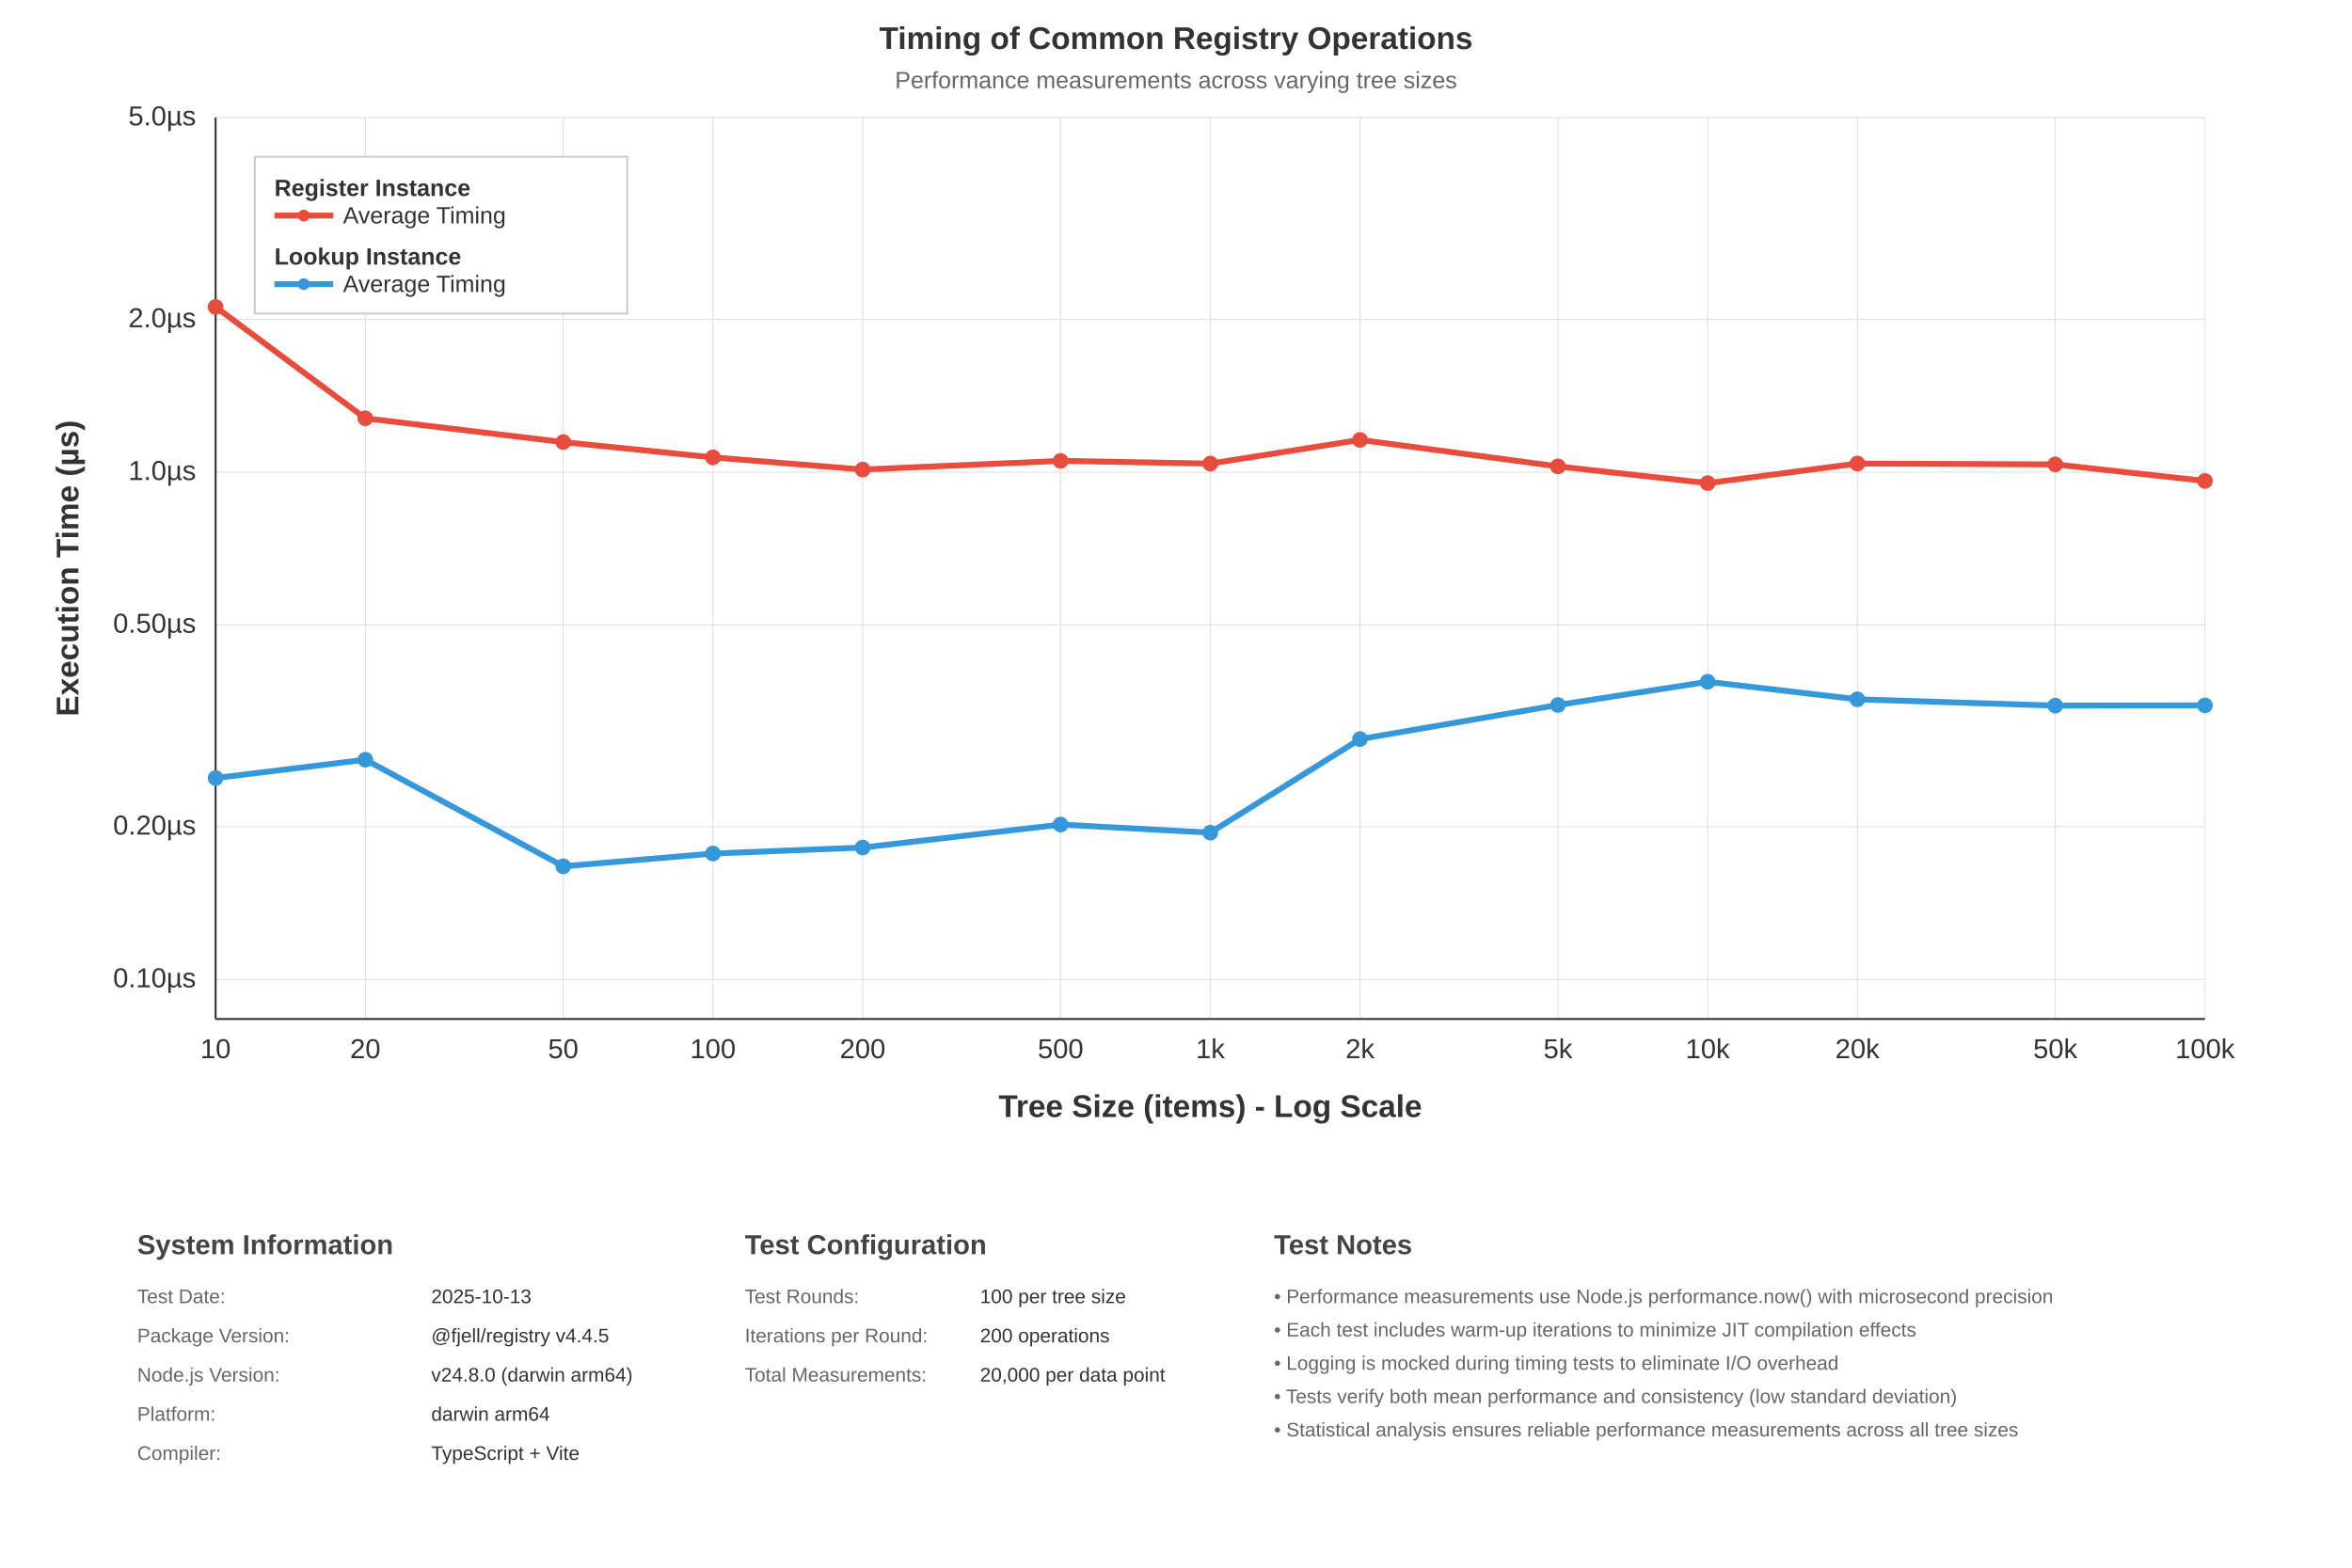
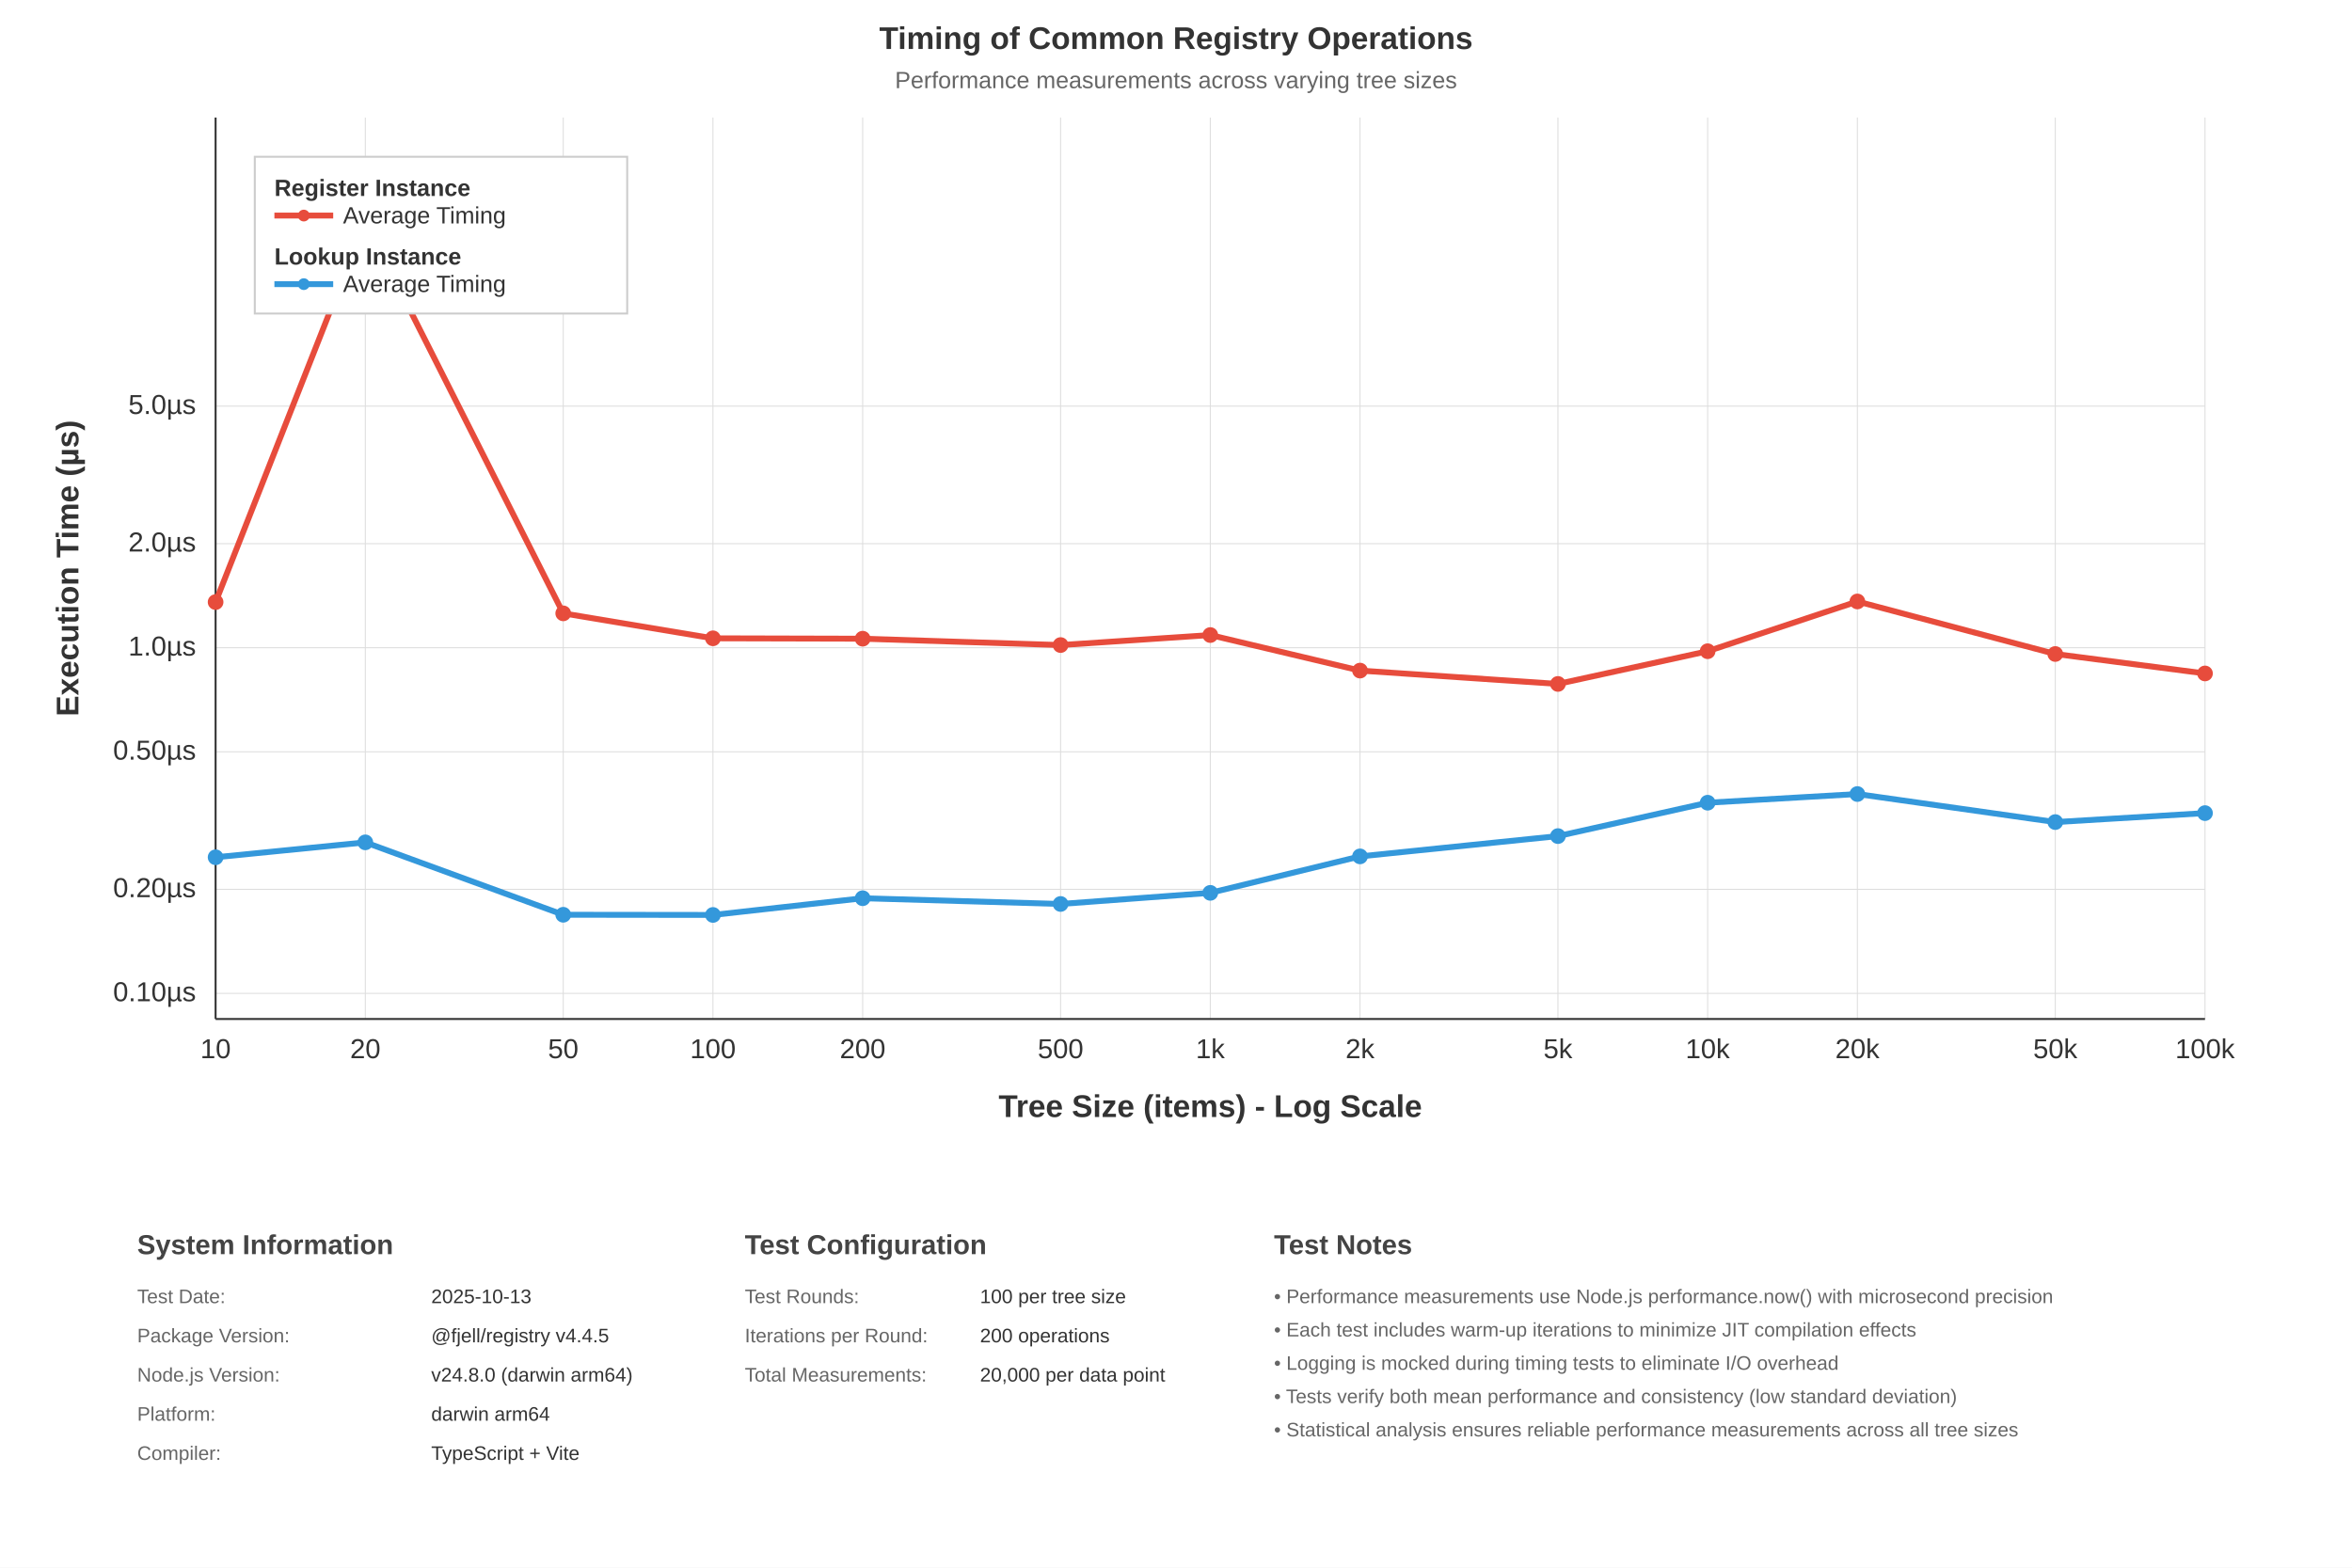
<svg xmlns="http://www.w3.org/2000/svg" width="1200" height="800">
  <style>
    .axis { stroke: #333; stroke-width: 1; }
    .grid { stroke: #ddd; stroke-width: 0.5; }
    .label { font-family: Arial, sans-serif; font-size: 14px; fill: #333; }
    .title { font-family: Arial, sans-serif; font-size: 16px; font-weight: bold; fill: #333; }
    .subtitle { font-family: Arial, sans-serif; font-size: 12px; fill: #666; }
    .register-mean { stroke: #e74c3c; stroke-width: 3; fill: none; }
    .lookup-mean { stroke: #3498db; stroke-width: 3; fill: none; }
    .register-band { fill: rgba(231, 76, 60, 0.2); stroke: #e74c3c; stroke-width: 1; }
    .lookup-band { fill: rgba(52, 152, 219, 0.2); stroke: #3498db; stroke-width: 1; }
    .register-dot { fill: #e74c3c; }
    .lookup-dot { fill: #3498db; }
    .legend { font-family: Arial, sans-serif; font-size: 12px; fill: #333; }
    .axis-title { font-family: Arial, sans-serif; font-size: 16px; font-weight: bold; fill: #333; }
    .metadata-title { font-family: Arial, sans-serif; font-size: 14px; font-weight: bold; fill: #333; }
    .metadata-section { font-family: Arial, sans-serif; font-size: 14px; font-weight: bold; fill: #444; }
    .metadata-label { font-family: Arial, sans-serif; font-size: 10px; fill: #666; }
    .metadata-value { font-family: Arial, sans-serif; font-size: 10px; fill: #333; }
  </style>
  <rect width="1200" height="800" fill="white" />
  <text x="600" y="25" text-anchor="middle" class="title">Timing of Common Registry Operations</text>
  <text x="600" y="45" text-anchor="middle" class="subtitle">Performance measurements across varying tree sizes</text>
  <g transform="translate(110,60)">
-     <line x1="0" y1="439.83" x2="1015" y2="439.83" class="grid" />
-     <text x="-10" y="443.83" text-anchor="end" class="label">0.10µs</text>
-     <line x1="0" y1="361.9" x2="1015" y2="361.9" class="grid" />
-     <text x="-10" y="365.9" text-anchor="end" class="label">0.20µs</text>
-     <line x1="0" y1="258.881" x2="1015" y2="258.881" class="grid" />
-     <text x="-10" y="262.881" text-anchor="end" class="label">0.50µs</text>
-     <line x1="0" y1="180.95" x2="1015" y2="180.95" class="grid" />
-     <text x="-10" y="184.95" text-anchor="end" class="label">1.0µs</text>
-     <line x1="0" y1="103.019" x2="1015" y2="103.019" class="grid" />
-     <text x="-10" y="107.019" text-anchor="end" class="label">2.0µs</text>
-     <line x1="0" y1="0" x2="1015" y2="0" class="grid" />
-     <text x="-10" y="4" text-anchor="end" class="label">5.0µs</text>
+     <line x1="0" y1="446.931" x2="1015" y2="446.931" class="grid" />
+     <text x="-10" y="450.931" text-anchor="end" class="label">0.10µs</text>
+     <line x1="0" y1="393.832" x2="1015" y2="393.832" class="grid" />
+     <text x="-10" y="397.832" text-anchor="end" class="label">0.20µs</text>
+     <line x1="0" y1="323.638" x2="1015" y2="323.638" class="grid" />
+     <text x="-10" y="327.638" text-anchor="end" class="label">0.50µs</text>
+     <line x1="0" y1="270.539" x2="1015" y2="270.539" class="grid" />
+     <text x="-10" y="274.539" text-anchor="end" class="label">1.0µs</text>
+     <line x1="0" y1="217.44" x2="1015" y2="217.44" class="grid" />
+     <text x="-10" y="221.44" text-anchor="end" class="label">2.0µs</text>
+     <line x1="0" y1="147.247" x2="1015" y2="147.247" class="grid" />
+     <text x="-10" y="151.247" text-anchor="end" class="label">5.0µs</text>
    <line x1="0" y1="0" x2="0" y2="460" class="grid" />
    <text x="0" y="480" text-anchor="middle" class="label">10</text>
    <line x1="76.386" y1="0" x2="76.386" y2="460" class="grid" />
    <text x="76.386" y="480" text-anchor="middle" class="label">20</text>
    <line x1="177.364" y1="0" x2="177.364" y2="460" class="grid" />
    <text x="177.364" y="480" text-anchor="middle" class="label">50</text>
    <line x1="253.75" y1="0" x2="253.75" y2="460" class="grid" />
    <text x="253.75" y="480" text-anchor="middle" class="label">100</text>
    <line x1="330.136" y1="0" x2="330.136" y2="460" class="grid" />
    <text x="330.136" y="480" text-anchor="middle" class="label">200</text>
    <line x1="431.114" y1="0" x2="431.114" y2="460" class="grid" />
    <text x="431.114" y="480" text-anchor="middle" class="label">500</text>
    <line x1="507.5" y1="0" x2="507.5" y2="460" class="grid" />
    <text x="507.5" y="480" text-anchor="middle" class="label">1k</text>
    <line x1="583.886" y1="0" x2="583.886" y2="460" class="grid" />
    <text x="583.886" y="480" text-anchor="middle" class="label">2k</text>
    <line x1="684.864" y1="0" x2="684.864" y2="460" class="grid" />
    <text x="684.864" y="480" text-anchor="middle" class="label">5k</text>
    <line x1="761.25" y1="0" x2="761.25" y2="460" class="grid" />
    <text x="761.25" y="480" text-anchor="middle" class="label">10k</text>
    <line x1="837.636" y1="0" x2="837.636" y2="460" class="grid" />
    <text x="837.636" y="480" text-anchor="middle" class="label">20k</text>
    <line x1="938.614" y1="0" x2="938.614" y2="460" class="grid" />
    <text x="938.614" y="480" text-anchor="middle" class="label">50k</text>
    <line x1="1015" y1="0" x2="1015" y2="460" class="grid" />
    <text x="1015" y="480" text-anchor="middle" class="label">100k</text>
    <line x1="0" y1="0" x2="0" y2="460" class="axis" />
    <line x1="0" y1="460" x2="1015" y2="460" class="axis" />
    <text x="507.5" y="510" text-anchor="middle" class="axis-title">Tree Size (items) - Log Scale</text>
    <text transform="rotate(-90,-70,230)" x="-70" y="230" text-anchor="middle" class="axis-title">Execution Time (µs)</text>
-     <path d="M 0 96.631 L 76.386 153.467 L 177.364 165.616 L 253.75 173.414 L 330.136 179.605 L 431.114 175.189 L 507.5 176.576 L 583.886 164.47 L 684.864 178.01 L 761.25 186.538 L 837.636 176.545 L 938.614 176.989 L 1015 185.436" class="register-mean" />
-     <path d="M 0 337.023 L 76.386 327.682 L 177.364 382.069 L 253.75 375.565 L 330.136 372.508 L 431.114 360.786 L 507.5 364.911 L 583.886 317.162 L 684.864 299.763 L 761.25 287.92 L 837.636 296.869 L 938.614 300.084 L 1015 299.952" class="lookup-mean" />
-     <circle cx="0" cy="96.631" r="4" class="register-dot" />
-     <circle cx="76.386" cy="153.467" r="4" class="register-dot" />
-     <circle cx="177.364" cy="165.616" r="4" class="register-dot" />
-     <circle cx="253.75" cy="173.414" r="4" class="register-dot" />
-     <circle cx="330.136" cy="179.605" r="4" class="register-dot" />
-     <circle cx="431.114" cy="175.189" r="4" class="register-dot" />
-     <circle cx="507.5" cy="176.576" r="4" class="register-dot" />
-     <circle cx="583.886" cy="164.47" r="4" class="register-dot" />
-     <circle cx="684.864" cy="178.01" r="4" class="register-dot" />
-     <circle cx="761.25" cy="186.538" r="4" class="register-dot" />
-     <circle cx="837.636" cy="176.545" r="4" class="register-dot" />
-     <circle cx="938.614" cy="176.989" r="4" class="register-dot" />
-     <circle cx="1015" cy="185.436" r="4" class="register-dot" />
-     <circle cx="0" cy="337.023" r="4" class="lookup-dot" />
-     <circle cx="76.386" cy="327.682" r="4" class="lookup-dot" />
-     <circle cx="177.364" cy="382.069" r="4" class="lookup-dot" />
-     <circle cx="253.75" cy="375.565" r="4" class="lookup-dot" />
-     <circle cx="330.136" cy="372.508" r="4" class="lookup-dot" />
-     <circle cx="431.114" cy="360.786" r="4" class="lookup-dot" />
-     <circle cx="507.5" cy="364.911" r="4" class="lookup-dot" />
-     <circle cx="583.886" cy="317.162" r="4" class="lookup-dot" />
-     <circle cx="684.864" cy="299.763" r="4" class="lookup-dot" />
-     <circle cx="761.25" cy="287.92" r="4" class="lookup-dot" />
-     <circle cx="837.636" cy="296.869" r="4" class="lookup-dot" />
-     <circle cx="938.614" cy="300.084" r="4" class="lookup-dot" />
-     <circle cx="1015" cy="299.952" r="4" class="lookup-dot" />
+     <path d="M 0 247.246 L 76.386 53.099 L 177.364 252.998 L 253.75 265.737 L 330.136 265.932 L 431.114 269.179 L 507.5 264.068 L 583.886 282.211 L 684.864 289.018 L 761.25 272.324 L 837.636 246.932 L 938.614 273.74 L 1015 283.666" class="register-mean" />
+     <path d="M 0 377.468 L 76.386 369.857 L 177.364 406.81 L 253.75 406.901 L 330.136 398.373 L 431.114 401.301 L 507.5 395.629 L 583.886 377.018 L 684.864 366.663 L 761.25 349.628 L 837.636 345.198 L 938.614 359.513 L 1015 354.936" class="lookup-mean" />
+     <circle cx="0" cy="247.246" r="4" class="register-dot" />
+     <circle cx="76.386" cy="53.099" r="4" class="register-dot" />
+     <circle cx="177.364" cy="252.998" r="4" class="register-dot" />
+     <circle cx="253.75" cy="265.737" r="4" class="register-dot" />
+     <circle cx="330.136" cy="265.932" r="4" class="register-dot" />
+     <circle cx="431.114" cy="269.179" r="4" class="register-dot" />
+     <circle cx="507.5" cy="264.068" r="4" class="register-dot" />
+     <circle cx="583.886" cy="282.211" r="4" class="register-dot" />
+     <circle cx="684.864" cy="289.018" r="4" class="register-dot" />
+     <circle cx="761.25" cy="272.324" r="4" class="register-dot" />
+     <circle cx="837.636" cy="246.932" r="4" class="register-dot" />
+     <circle cx="938.614" cy="273.74" r="4" class="register-dot" />
+     <circle cx="1015" cy="283.666" r="4" class="register-dot" />
+     <circle cx="0" cy="377.468" r="4" class="lookup-dot" />
+     <circle cx="76.386" cy="369.857" r="4" class="lookup-dot" />
+     <circle cx="177.364" cy="406.81" r="4" class="lookup-dot" />
+     <circle cx="253.75" cy="406.901" r="4" class="lookup-dot" />
+     <circle cx="330.136" cy="398.373" r="4" class="lookup-dot" />
+     <circle cx="431.114" cy="401.301" r="4" class="lookup-dot" />
+     <circle cx="507.5" cy="395.629" r="4" class="lookup-dot" />
+     <circle cx="583.886" cy="377.018" r="4" class="lookup-dot" />
+     <circle cx="684.864" cy="366.663" r="4" class="lookup-dot" />
+     <circle cx="761.25" cy="349.628" r="4" class="lookup-dot" />
+     <circle cx="837.636" cy="345.198" r="4" class="lookup-dot" />
+     <circle cx="938.614" cy="359.513" r="4" class="lookup-dot" />
+     <circle cx="1015" cy="354.936" r="4" class="lookup-dot" />
    <g transform="translate(20, 20)">
      <rect x="0" y="0" width="190" height="80" fill="white" stroke="#ccc" stroke-width="1" />
      <text x="10" y="20" class="legend" font-weight="bold">Register Instance</text>
      <line x1="10" y1="30" x2="40" y2="30" class="register-mean" />
      <circle cx="25" cy="30" r="3" class="register-dot" />
      <text x="45" y="34" class="legend">Average Timing</text>
      <text x="10" y="55" class="legend" font-weight="bold">Lookup Instance</text>
      <line x1="10" y1="65" x2="40" y2="65" class="lookup-mean" />
      <circle cx="25" cy="65" r="3" class="lookup-dot" />
      <text x="45" y="69" class="legend">Average Timing</text>
    </g>
  </g>
  <g transform="translate(50, 620)">
    <g transform="translate(20, 20)">
      <text x="0" y="0" class="metadata-section">System Information</text>
      <text x="0" y="25" class="metadata-label">Test Date:</text>
      <text x="150" y="25" class="metadata-value">2025-10-13</text>
      <text x="0" y="45" class="metadata-label">Package Version:</text>
      <text x="150" y="45" class="metadata-value">@fjell/registry v4.4.5</text>
      <text x="0" y="65" class="metadata-label">Node.js Version:</text>
      <text x="150" y="65" class="metadata-value">v24.8.0 (darwin arm64)</text>
      <text x="0" y="85" class="metadata-label">Platform:</text>
      <text x="150" y="85" class="metadata-value">darwin arm64</text>
      <text x="0" y="105" class="metadata-label">Compiler:</text>
      <text x="150" y="105" class="metadata-value">TypeScript + Vite</text>
    </g>
    <g transform="translate(330, 20)">
      <text x="0" y="0" class="metadata-section">Test Configuration</text>
      <text x="0" y="25" class="metadata-label">Test Rounds:</text>
      <text x="120" y="25" class="metadata-value">100 per tree size</text>
      <text x="0" y="45" class="metadata-label">Iterations per Round:</text>
      <text x="120" y="45" class="metadata-value">200 operations</text>
      <text x="0" y="65" class="metadata-label">Total Measurements:</text>
      <text x="120" y="65" class="metadata-value">20,000 per data point</text>
    </g>
    <g transform="translate(600, 20)">
      <text x="0" y="0" class="metadata-section">Test Notes</text>
      <text x="0" y="25" class="metadata-label">• Performance measurements use Node.js performance.now() with microsecond precision</text>
      <text x="0" y="42" class="metadata-label">• Each test includes warm-up iterations to minimize JIT compilation effects</text>
      <text x="0" y="59" class="metadata-label">• Logging is mocked during timing tests to eliminate I/O overhead</text>
      <text x="0" y="76" class="metadata-label">• Tests verify both mean performance and consistency (low standard deviation)</text>
      <text x="0" y="93" class="metadata-label">• Statistical analysis ensures reliable performance measurements across all tree sizes</text>
    </g>
  </g>
</svg>
